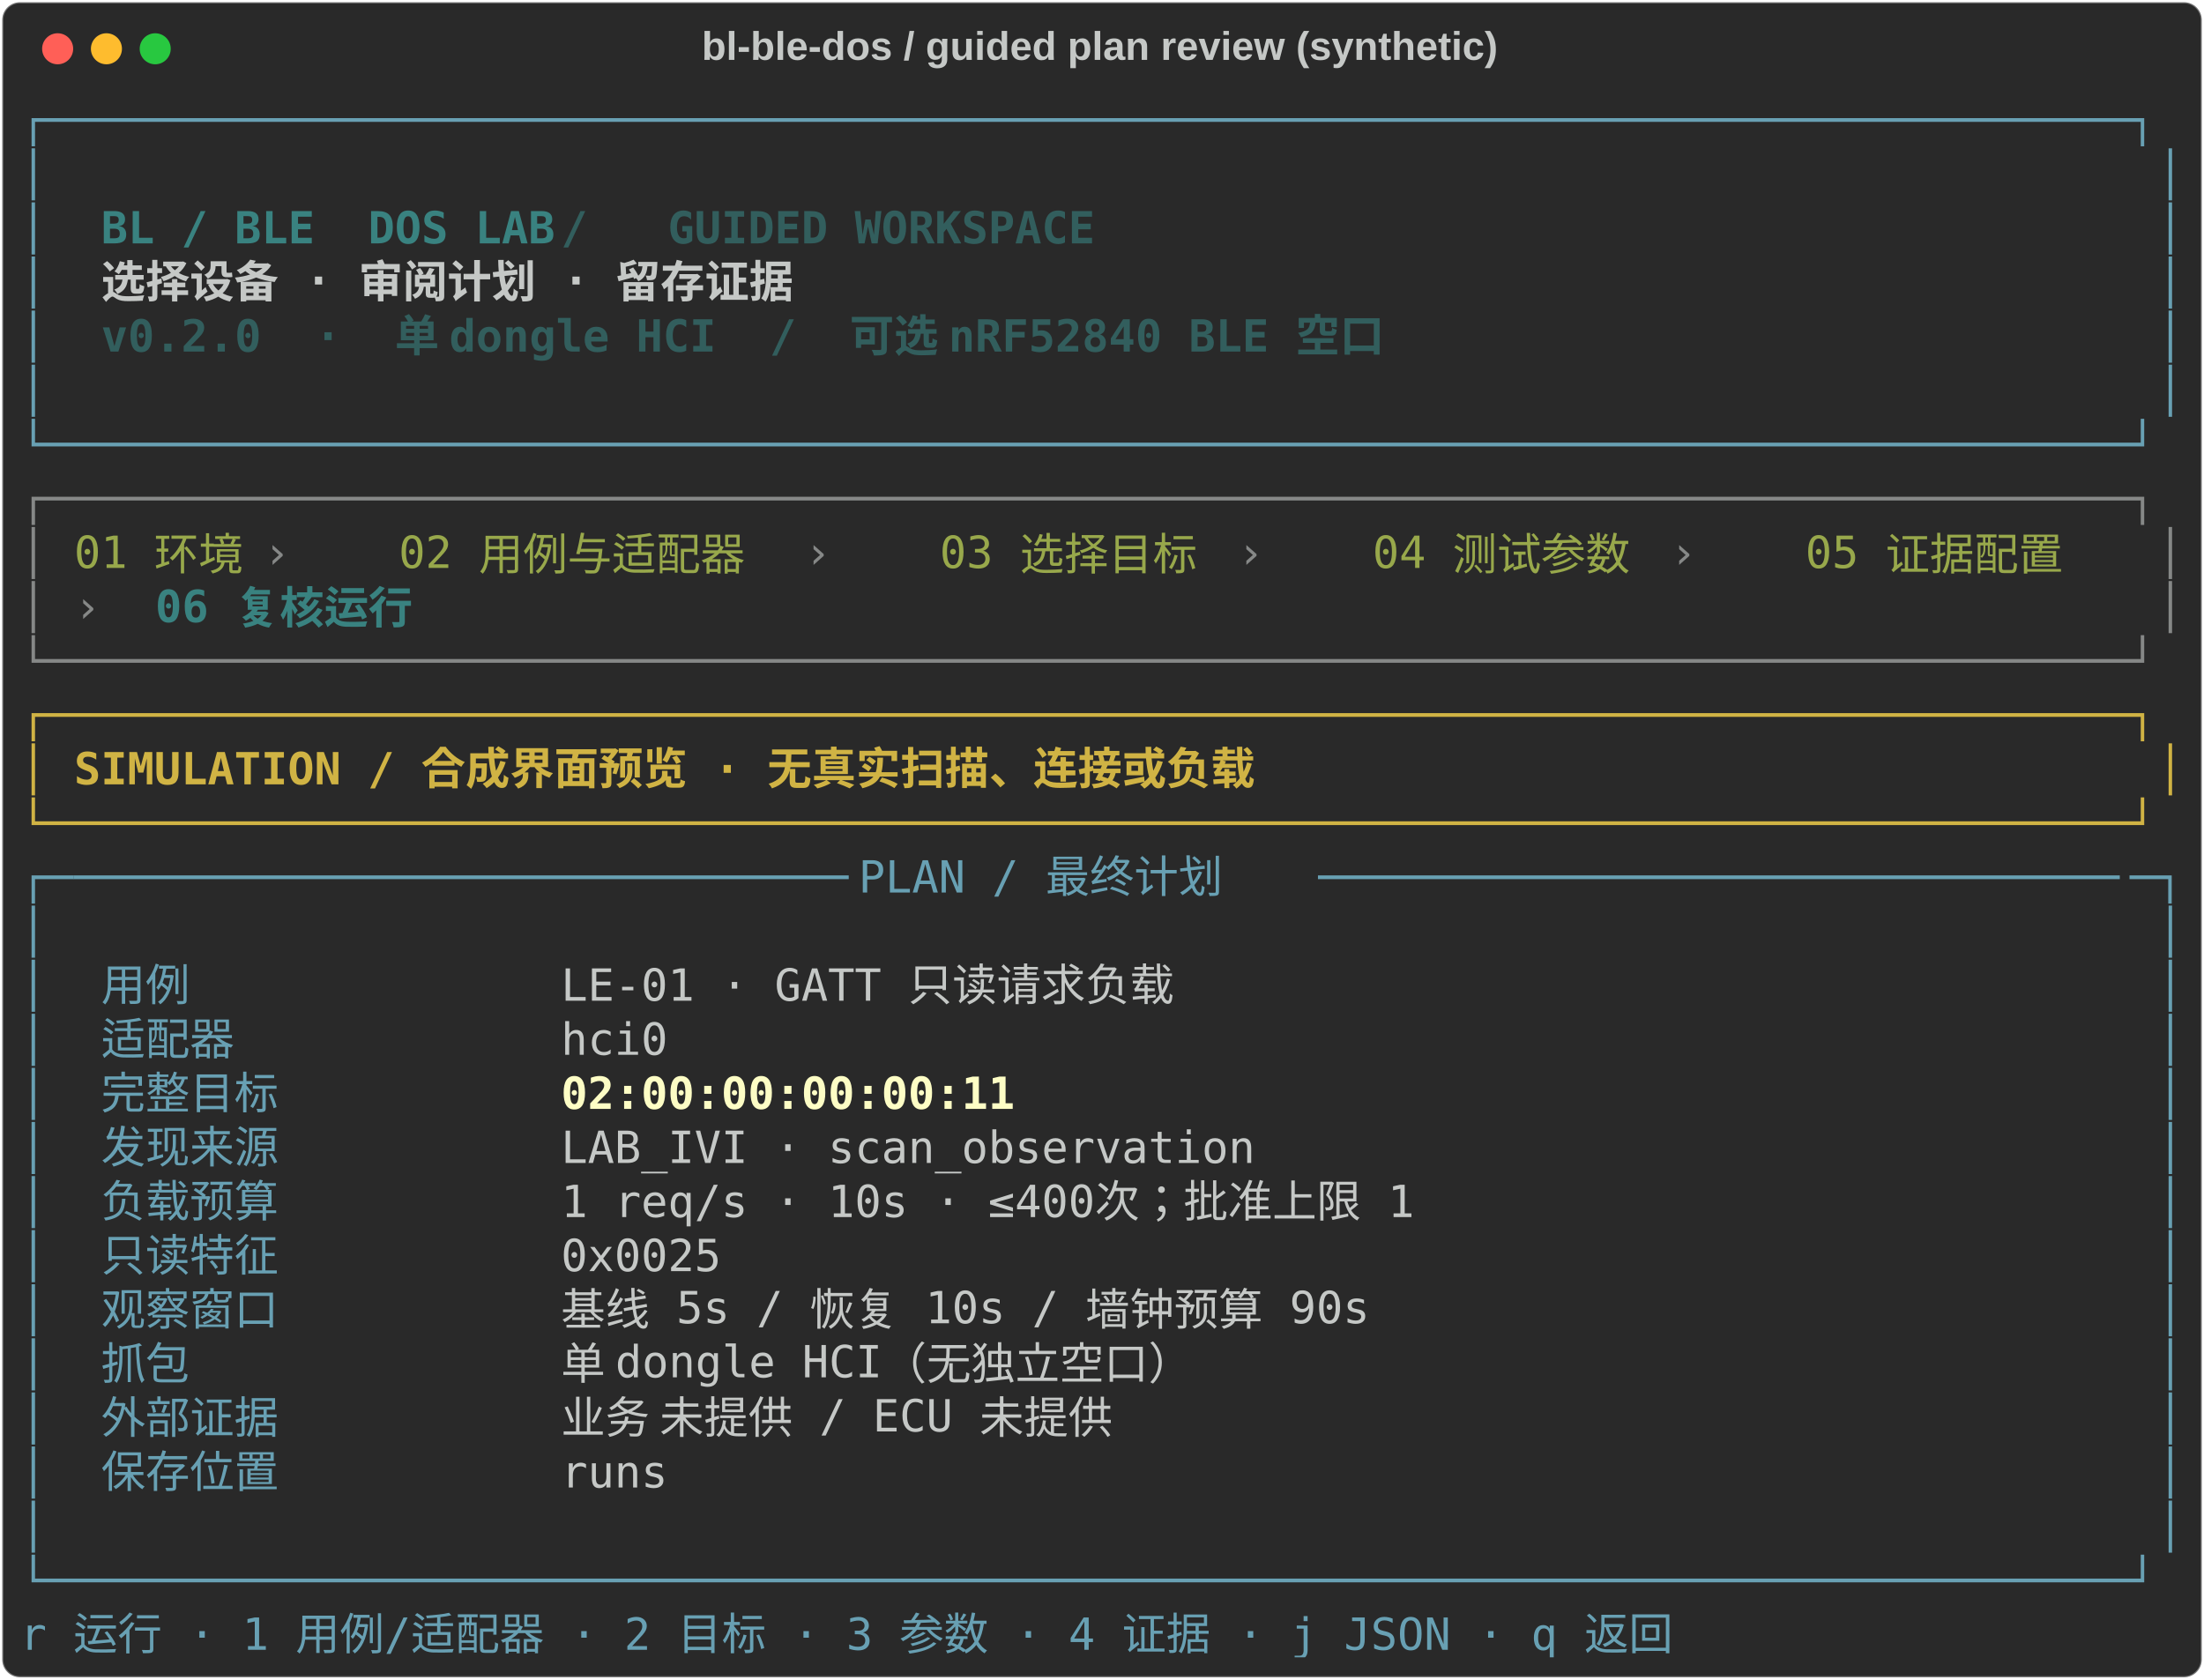
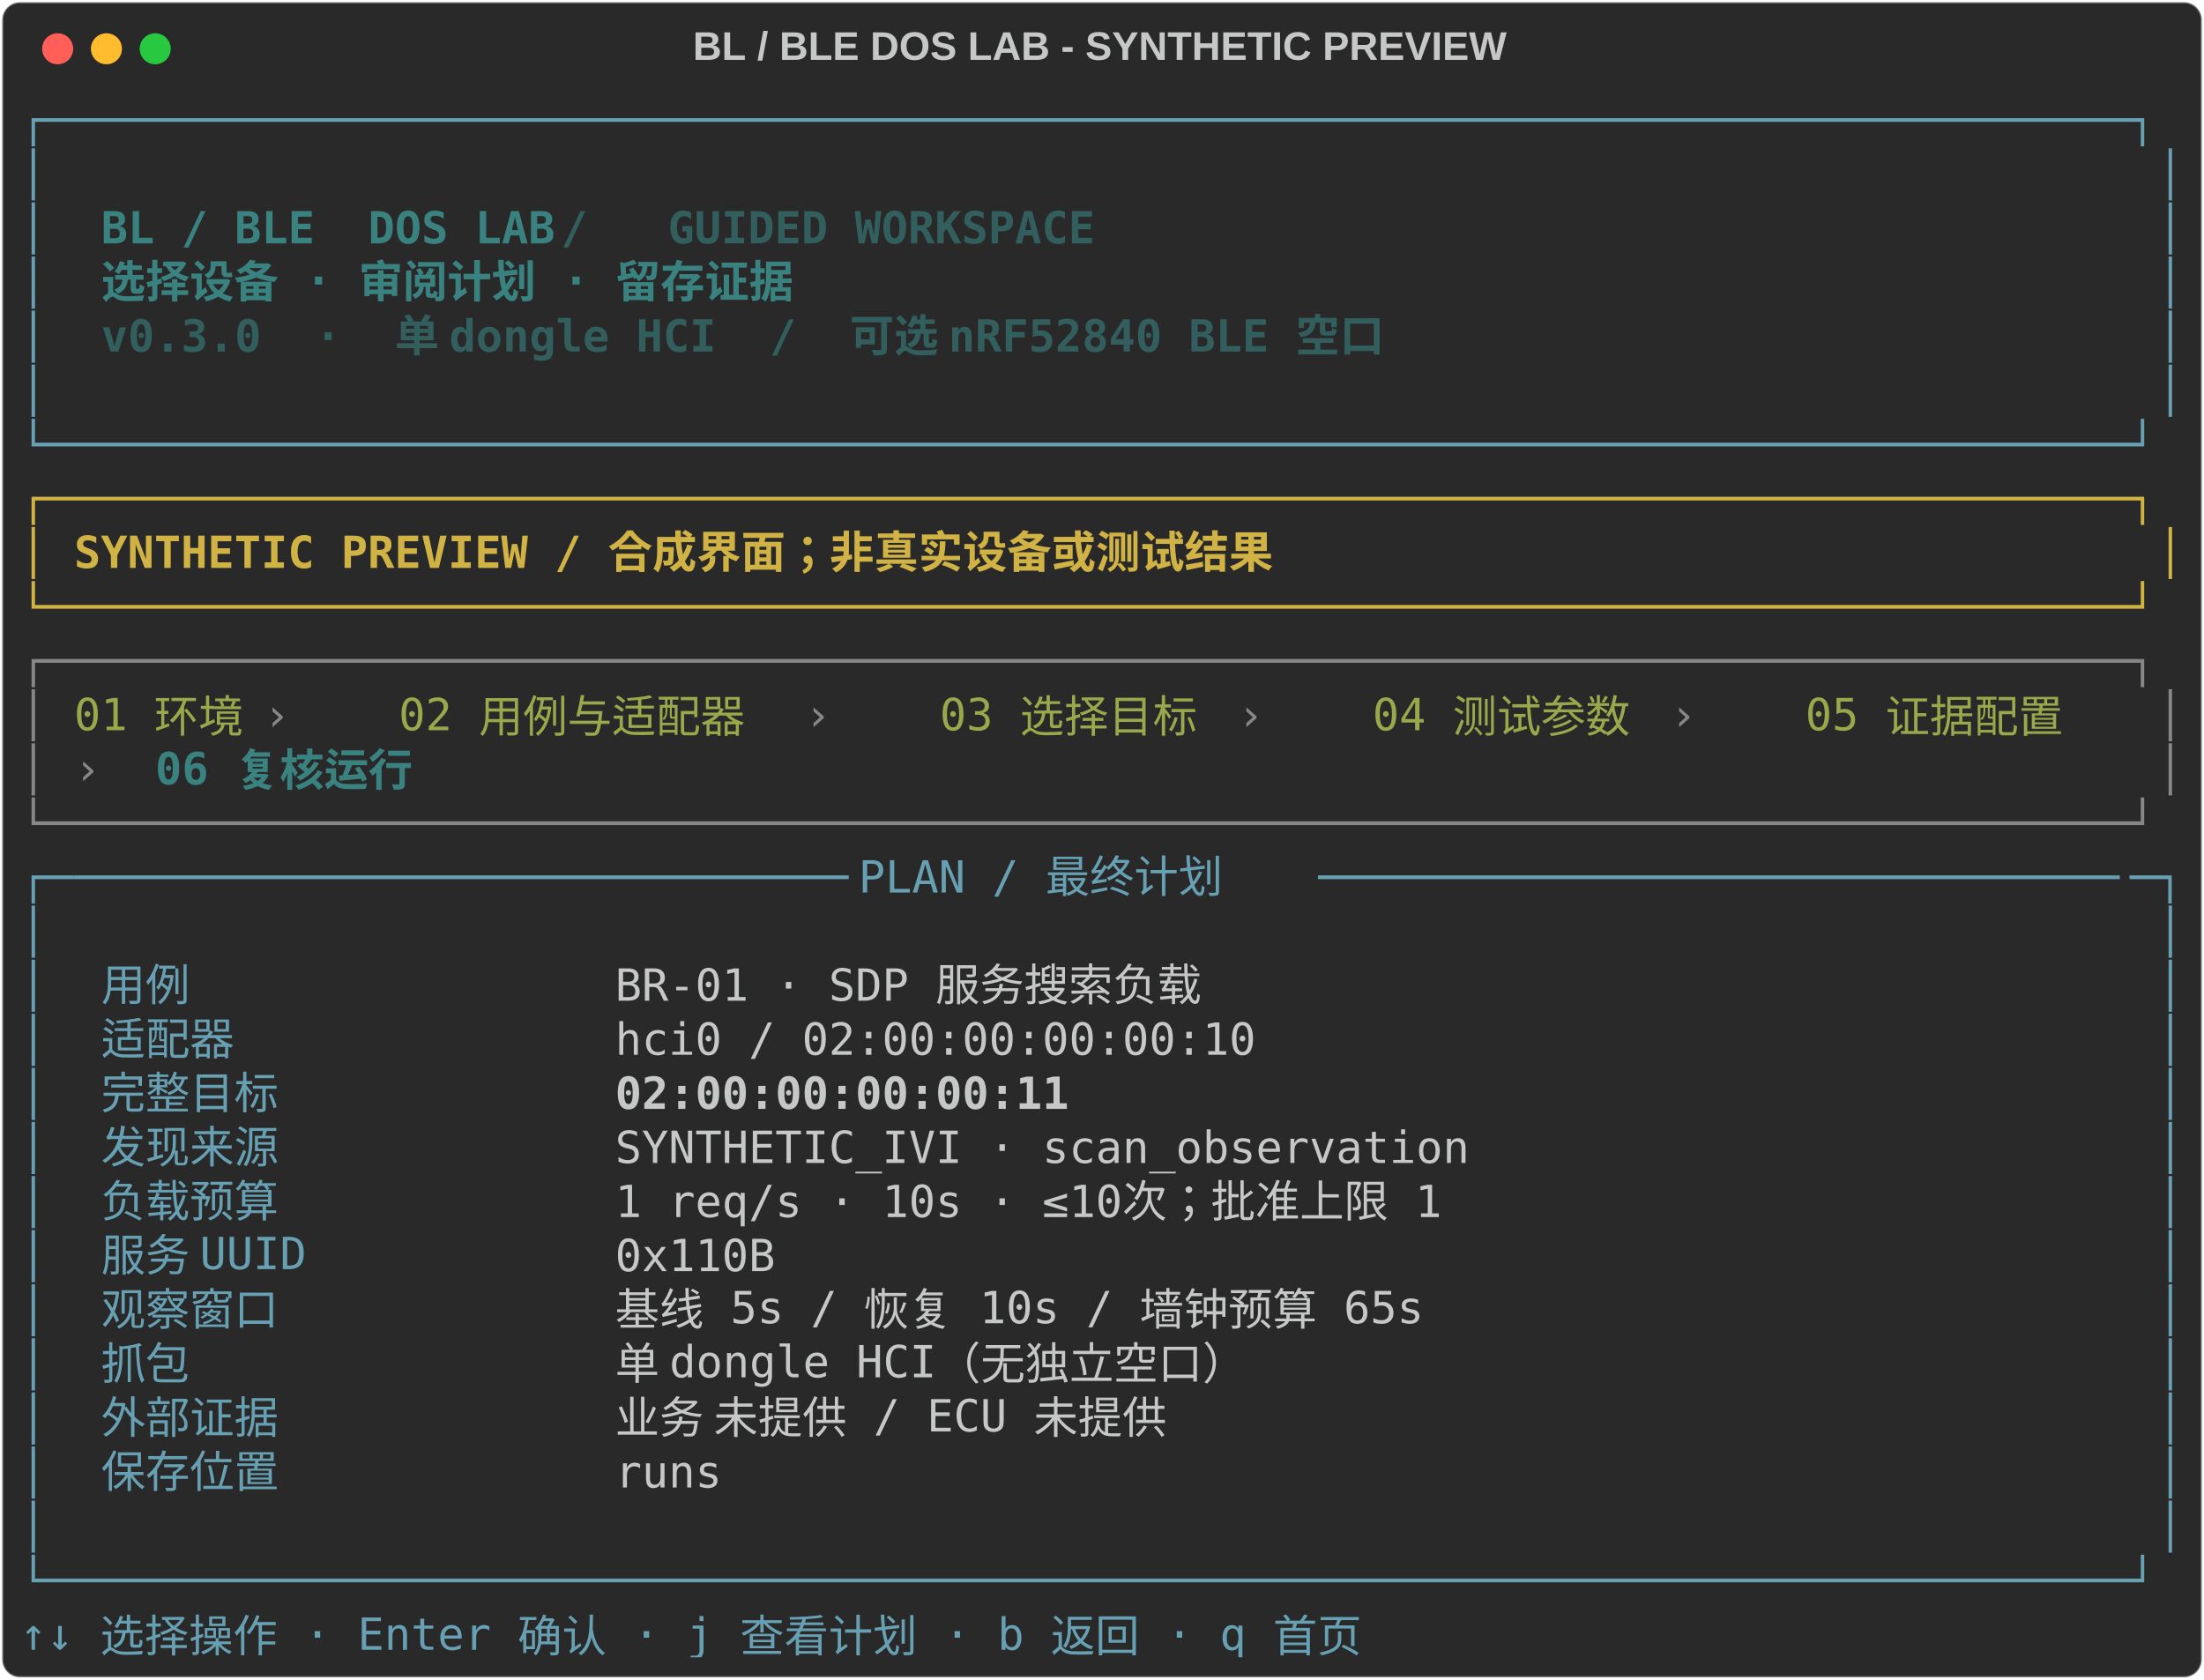
<svg xmlns="http://www.w3.org/2000/svg" class="rich-terminal" viewBox="0 0 994 757.6">
  <style>

    @font-face {
        font-family: "Fira Code";
        src: local("FiraCode-Regular"),
                url("https://cdnjs.cloudflare.com/ajax/libs/firacode/6.2.0/woff2/FiraCode-Regular.woff2") format("woff2"),
                url("https://cdnjs.cloudflare.com/ajax/libs/firacode/6.2.0/woff/FiraCode-Regular.woff") format("woff");
        font-style: normal;
        font-weight: 400;
    }
    @font-face {
        font-family: "Fira Code";
        src: local("FiraCode-Bold"),
                url("https://cdnjs.cloudflare.com/ajax/libs/firacode/6.2.0/woff2/FiraCode-Bold.woff2") format("woff2"),
                url("https://cdnjs.cloudflare.com/ajax/libs/firacode/6.2.0/woff/FiraCode-Bold.woff") format("woff");
        font-style: bold;
        font-weight: 700;
    }

-     .terminal-1715696166-matrix {
+     .terminal-4280898497-matrix {
        font-family: Fira Code, monospace;
        font-size: 20px;
        line-height: 24.4px;
        font-variant-east-asian: full-width;
    }

-     .terminal-1715696166-title {
+     .terminal-4280898497-title {
        font-size: 18px;
        font-weight: bold;
        font-family: arial;
    }

-     .terminal-1715696166-r1 { fill: #68a0b3 }
- .terminal-1715696166-r2 { fill: #c5c8c6 }
- .terminal-1715696166-r3 { fill: #398280;font-weight: bold }
- .terminal-1715696166-r4 { fill: #325e5d;font-weight: bold }
- .terminal-1715696166-r5 { fill: #c5c8c6;font-weight: bold }
- .terminal-1715696166-r6 { fill: #868887 }
- .terminal-1715696166-r7 { fill: #98a84b }
- .terminal-1715696166-r8 { fill: #d0b344 }
- .terminal-1715696166-r9 { fill: #d0b344;font-weight: bold }
- .terminal-1715696166-r10 { fill: #fdfdc5;font-weight: bold }
+     .terminal-4280898497-r1 { fill: #68a0b3 }
+ .terminal-4280898497-r2 { fill: #c5c8c6 }
+ .terminal-4280898497-r3 { fill: #398280;font-weight: bold }
+ .terminal-4280898497-r4 { fill: #325e5d;font-weight: bold }
+ .terminal-4280898497-r5 { fill: #d0b344 }
+ .terminal-4280898497-r6 { fill: #d0b344;font-weight: bold }
+ .terminal-4280898497-r7 { fill: #868887 }
+ .terminal-4280898497-r8 { fill: #98a84b }
+ .terminal-4280898497-r9 { fill: #c5c8c6;font-weight: bold }
    </style>
  <defs>
-     <clipPath id="terminal-1715696166-clip-terminal">
+     <clipPath id="terminal-4280898497-clip-terminal">
      <rect x="0" y="0" width="975.0" height="706.6" />
    </clipPath>
-     <clipPath id="terminal-1715696166-line-0">
+     <clipPath id="terminal-4280898497-line-0">
      <rect x="0" y="1.5" width="976" height="24.65" />
    </clipPath>
-     <clipPath id="terminal-1715696166-line-1">
+     <clipPath id="terminal-4280898497-line-1">
      <rect x="0" y="25.9" width="976" height="24.65" />
    </clipPath>
-     <clipPath id="terminal-1715696166-line-2">
+     <clipPath id="terminal-4280898497-line-2">
      <rect x="0" y="50.3" width="976" height="24.65" />
    </clipPath>
-     <clipPath id="terminal-1715696166-line-3">
+     <clipPath id="terminal-4280898497-line-3">
      <rect x="0" y="74.7" width="976" height="24.65" />
    </clipPath>
-     <clipPath id="terminal-1715696166-line-4">
+     <clipPath id="terminal-4280898497-line-4">
      <rect x="0" y="99.1" width="976" height="24.65" />
    </clipPath>
-     <clipPath id="terminal-1715696166-line-5">
+     <clipPath id="terminal-4280898497-line-5">
      <rect x="0" y="123.5" width="976" height="24.65" />
    </clipPath>
-     <clipPath id="terminal-1715696166-line-6">
+     <clipPath id="terminal-4280898497-line-6">
      <rect x="0" y="147.9" width="976" height="24.65" />
    </clipPath>
-     <clipPath id="terminal-1715696166-line-7">
+     <clipPath id="terminal-4280898497-line-7">
      <rect x="0" y="172.3" width="976" height="24.65" />
    </clipPath>
-     <clipPath id="terminal-1715696166-line-8">
+     <clipPath id="terminal-4280898497-line-8">
      <rect x="0" y="196.7" width="976" height="24.65" />
    </clipPath>
-     <clipPath id="terminal-1715696166-line-9">
+     <clipPath id="terminal-4280898497-line-9">
      <rect x="0" y="221.1" width="976" height="24.65" />
    </clipPath>
-     <clipPath id="terminal-1715696166-line-10">
+     <clipPath id="terminal-4280898497-line-10">
      <rect x="0" y="245.5" width="976" height="24.65" />
    </clipPath>
-     <clipPath id="terminal-1715696166-line-11">
+     <clipPath id="terminal-4280898497-line-11">
      <rect x="0" y="269.9" width="976" height="24.65" />
    </clipPath>
-     <clipPath id="terminal-1715696166-line-12">
+     <clipPath id="terminal-4280898497-line-12">
      <rect x="0" y="294.3" width="976" height="24.65" />
    </clipPath>
-     <clipPath id="terminal-1715696166-line-13">
+     <clipPath id="terminal-4280898497-line-13">
      <rect x="0" y="318.7" width="976" height="24.65" />
    </clipPath>
-     <clipPath id="terminal-1715696166-line-14">
+     <clipPath id="terminal-4280898497-line-14">
      <rect x="0" y="343.1" width="976" height="24.65" />
    </clipPath>
-     <clipPath id="terminal-1715696166-line-15">
+     <clipPath id="terminal-4280898497-line-15">
      <rect x="0" y="367.5" width="976" height="24.65" />
    </clipPath>
-     <clipPath id="terminal-1715696166-line-16">
+     <clipPath id="terminal-4280898497-line-16">
      <rect x="0" y="391.9" width="976" height="24.65" />
    </clipPath>
-     <clipPath id="terminal-1715696166-line-17">
+     <clipPath id="terminal-4280898497-line-17">
      <rect x="0" y="416.3" width="976" height="24.65" />
    </clipPath>
-     <clipPath id="terminal-1715696166-line-18">
+     <clipPath id="terminal-4280898497-line-18">
      <rect x="0" y="440.7" width="976" height="24.65" />
    </clipPath>
-     <clipPath id="terminal-1715696166-line-19">
+     <clipPath id="terminal-4280898497-line-19">
      <rect x="0" y="465.1" width="976" height="24.65" />
    </clipPath>
-     <clipPath id="terminal-1715696166-line-20">
+     <clipPath id="terminal-4280898497-line-20">
      <rect x="0" y="489.5" width="976" height="24.65" />
    </clipPath>
-     <clipPath id="terminal-1715696166-line-21">
+     <clipPath id="terminal-4280898497-line-21">
      <rect x="0" y="513.9" width="976" height="24.65" />
    </clipPath>
-     <clipPath id="terminal-1715696166-line-22">
+     <clipPath id="terminal-4280898497-line-22">
      <rect x="0" y="538.3" width="976" height="24.65" />
    </clipPath>
-     <clipPath id="terminal-1715696166-line-23">
+     <clipPath id="terminal-4280898497-line-23">
      <rect x="0" y="562.7" width="976" height="24.65" />
    </clipPath>
-     <clipPath id="terminal-1715696166-line-24">
+     <clipPath id="terminal-4280898497-line-24">
      <rect x="0" y="587.1" width="976" height="24.65" />
    </clipPath>
-     <clipPath id="terminal-1715696166-line-25">
+     <clipPath id="terminal-4280898497-line-25">
      <rect x="0" y="611.5" width="976" height="24.65" />
    </clipPath>
-     <clipPath id="terminal-1715696166-line-26">
+     <clipPath id="terminal-4280898497-line-26">
      <rect x="0" y="635.9" width="976" height="24.65" />
    </clipPath>
-     <clipPath id="terminal-1715696166-line-27">
+     <clipPath id="terminal-4280898497-line-27">
      <rect x="0" y="660.3" width="976" height="24.65" />
    </clipPath>
  </defs>
  <rect fill="#292929" stroke="rgba(255,255,255,0.35)" stroke-width="1" x="1" y="1" width="992" height="755.6" rx="8" />
-   <text class="terminal-1715696166-title" fill="#c5c8c6" text-anchor="middle" x="496" y="27">bl-ble-dos / guided plan review (synthetic)</text>
+   <text class="terminal-4280898497-title" fill="#c5c8c6" text-anchor="middle" x="496" y="27">BL / BLE DOS LAB - SYNTHETIC PREVIEW</text>
  <g transform="translate(26,22)">
    <circle cx="0" cy="0" r="7" fill="#ff5f57" />
    <circle cx="22" cy="0" r="7" fill="#febc2e" />
    <circle cx="44" cy="0" r="7" fill="#28c840" />
  </g>
-   <g transform="translate(9, 41)" clip-path="url(#terminal-1715696166-clip-terminal)">
-     <g class="terminal-1715696166-matrix">
-       <text class="terminal-1715696166-r1" x="0" y="20" textLength="976" clip-path="url(#terminal-1715696166-line-0)">┌──────────────────────────────────────────────────────────────────────────────┐</text>
-       <text class="terminal-1715696166-r2" x="976" y="20" textLength="12.2" clip-path="url(#terminal-1715696166-line-0)">
- </text>
-       <text class="terminal-1715696166-r1" x="0" y="44.4" textLength="12.2" clip-path="url(#terminal-1715696166-line-1)">│</text>
-       <text class="terminal-1715696166-r1" x="963.8" y="44.4" textLength="12.2" clip-path="url(#terminal-1715696166-line-1)">│</text>
-       <text class="terminal-1715696166-r2" x="976" y="44.4" textLength="12.2" clip-path="url(#terminal-1715696166-line-1)">
- </text>
-       <text class="terminal-1715696166-r1" x="0" y="68.8" textLength="12.2" clip-path="url(#terminal-1715696166-line-2)">│</text>
-       <text class="terminal-1715696166-r3" x="36.6" y="68.8" textLength="207.4" clip-path="url(#terminal-1715696166-line-2)">BL / BLE  DOS LAB</text>
-       <text class="terminal-1715696166-r4" x="244" y="68.8" textLength="280.6" clip-path="url(#terminal-1715696166-line-2)">   /   GUIDED WORKSPACE</text>
-       <text class="terminal-1715696166-r1" x="963.8" y="68.8" textLength="12.2" clip-path="url(#terminal-1715696166-line-2)">│</text>
-       <text class="terminal-1715696166-r2" x="976" y="68.8" textLength="12.2" clip-path="url(#terminal-1715696166-line-2)">
- </text>
-       <text class="terminal-1715696166-r1" x="0" y="93.2" textLength="12.2" clip-path="url(#terminal-1715696166-line-3)">│</text>
-       <text class="terminal-1715696166-r5" x="36.6" y="93.2" textLength="219.6" clip-path="url(#terminal-1715696166-line-3)">选择设备 · 审阅计划 · 留存证据</text>
-       <text class="terminal-1715696166-r1" x="963.8" y="93.2" textLength="12.2" clip-path="url(#terminal-1715696166-line-3)">│</text>
-       <text class="terminal-1715696166-r2" x="976" y="93.2" textLength="12.2" clip-path="url(#terminal-1715696166-line-3)">
- </text>
-       <text class="terminal-1715696166-r1" x="0" y="117.6" textLength="12.2" clip-path="url(#terminal-1715696166-line-4)">│</text>
-       <text class="terminal-1715696166-r4" x="36.6" y="117.6" textLength="561.2" clip-path="url(#terminal-1715696166-line-4)">v0.2.0  ·  单 dongle HCI  /  可选 nRF52840 BLE 空口</text>
-       <text class="terminal-1715696166-r1" x="963.8" y="117.6" textLength="12.2" clip-path="url(#terminal-1715696166-line-4)">│</text>
-       <text class="terminal-1715696166-r2" x="976" y="117.6" textLength="12.2" clip-path="url(#terminal-1715696166-line-4)">
- </text>
-       <text class="terminal-1715696166-r1" x="0" y="142" textLength="12.2" clip-path="url(#terminal-1715696166-line-5)">│</text>
-       <text class="terminal-1715696166-r1" x="963.8" y="142" textLength="12.2" clip-path="url(#terminal-1715696166-line-5)">│</text>
-       <text class="terminal-1715696166-r2" x="976" y="142" textLength="12.2" clip-path="url(#terminal-1715696166-line-5)">
- </text>
-       <text class="terminal-1715696166-r1" x="0" y="166.4" textLength="976" clip-path="url(#terminal-1715696166-line-6)">└──────────────────────────────────────────────────────────────────────────────┘</text>
-       <text class="terminal-1715696166-r2" x="976" y="166.4" textLength="12.2" clip-path="url(#terminal-1715696166-line-6)">
- </text>
-       <text class="terminal-1715696166-r6" x="0" y="190.8" textLength="976" clip-path="url(#terminal-1715696166-line-7)">┌──────────────────────────────────────────────────────────────────────────────┐</text>
-       <text class="terminal-1715696166-r2" x="976" y="190.8" textLength="12.2" clip-path="url(#terminal-1715696166-line-7)">
- </text>
-       <text class="terminal-1715696166-r6" x="0" y="215.2" textLength="12.2" clip-path="url(#terminal-1715696166-line-8)">│</text>
-       <text class="terminal-1715696166-r7" x="24.4" y="215.2" textLength="61" clip-path="url(#terminal-1715696166-line-8)">01 环境</text>
-       <text class="terminal-1715696166-r6" x="109.8" y="215.2" textLength="61" clip-path="url(#terminal-1715696166-line-8)">  ›  </text>
-       <text class="terminal-1715696166-r7" x="170.8" y="215.2" textLength="109.8" clip-path="url(#terminal-1715696166-line-8)">02 用例与适配器</text>
-       <text class="terminal-1715696166-r6" x="353.8" y="215.2" textLength="61" clip-path="url(#terminal-1715696166-line-8)">  ›  </text>
-       <text class="terminal-1715696166-r7" x="414.8" y="215.2" textLength="85.4" clip-path="url(#terminal-1715696166-line-8)">03 选择目标</text>
-       <text class="terminal-1715696166-r6" x="549" y="215.2" textLength="61" clip-path="url(#terminal-1715696166-line-8)">  ›  </text>
-       <text class="terminal-1715696166-r7" x="610" y="215.2" textLength="85.4" clip-path="url(#terminal-1715696166-line-8)">04 测试参数</text>
-       <text class="terminal-1715696166-r6" x="744.2" y="215.2" textLength="61" clip-path="url(#terminal-1715696166-line-8)">  ›  </text>
-       <text class="terminal-1715696166-r7" x="805.2" y="215.2" textLength="85.4" clip-path="url(#terminal-1715696166-line-8)">05 证据配置</text>
-       <text class="terminal-1715696166-r6" x="963.8" y="215.2" textLength="12.2" clip-path="url(#terminal-1715696166-line-8)">│</text>
-       <text class="terminal-1715696166-r2" x="976" y="215.2" textLength="12.2" clip-path="url(#terminal-1715696166-line-8)">
- </text>
-       <text class="terminal-1715696166-r6" x="0" y="239.6" textLength="12.2" clip-path="url(#terminal-1715696166-line-9)">│</text>
-       <text class="terminal-1715696166-r6" x="24.4" y="239.6" textLength="36.6" clip-path="url(#terminal-1715696166-line-9)">›  </text>
-       <text class="terminal-1715696166-r3" x="61" y="239.6" textLength="85.4" clip-path="url(#terminal-1715696166-line-9)">06 复核运行</text>
-       <text class="terminal-1715696166-r6" x="963.8" y="239.6" textLength="12.2" clip-path="url(#terminal-1715696166-line-9)">│</text>
-       <text class="terminal-1715696166-r2" x="976" y="239.6" textLength="12.2" clip-path="url(#terminal-1715696166-line-9)">
- </text>
-       <text class="terminal-1715696166-r6" x="0" y="264" textLength="976" clip-path="url(#terminal-1715696166-line-10)">└──────────────────────────────────────────────────────────────────────────────┘</text>
-       <text class="terminal-1715696166-r2" x="976" y="264" textLength="12.2" clip-path="url(#terminal-1715696166-line-10)">
- </text>
-       <text class="terminal-1715696166-r8" x="0" y="288.4" textLength="976" clip-path="url(#terminal-1715696166-line-11)">┌──────────────────────────────────────────────────────────────────────────────┐</text>
-       <text class="terminal-1715696166-r2" x="976" y="288.4" textLength="12.2" clip-path="url(#terminal-1715696166-line-11)">
- </text>
-       <text class="terminal-1715696166-r8" x="0" y="312.8" textLength="12.2" clip-path="url(#terminal-1715696166-line-12)">│</text>
-       <text class="terminal-1715696166-r9" x="24.4" y="312.8" textLength="402.6" clip-path="url(#terminal-1715696166-line-12)">SIMULATION / 合成界面预览 · 无真实扫描、连接或负载</text>
-       <text class="terminal-1715696166-r8" x="963.8" y="312.8" textLength="12.2" clip-path="url(#terminal-1715696166-line-12)">│</text>
-       <text class="terminal-1715696166-r2" x="976" y="312.8" textLength="12.2" clip-path="url(#terminal-1715696166-line-12)">
- </text>
-       <text class="terminal-1715696166-r8" x="0" y="337.2" textLength="976" clip-path="url(#terminal-1715696166-line-13)">└──────────────────────────────────────────────────────────────────────────────┘</text>
-       <text class="terminal-1715696166-r2" x="976" y="337.2" textLength="12.2" clip-path="url(#terminal-1715696166-line-13)">
- </text>
-       <text class="terminal-1715696166-r1" x="0" y="361.6" textLength="24.4" clip-path="url(#terminal-1715696166-line-14)">┌─</text>
-       <text class="terminal-1715696166-r1" x="24.4" y="361.6" textLength="353.8" clip-path="url(#terminal-1715696166-line-14)">─────────────────────────────</text>
-       <text class="terminal-1715696166-r1" x="378.2" y="361.6" textLength="158.6" clip-path="url(#terminal-1715696166-line-14)"> PLAN / 最终计划 </text>
-       <text class="terminal-1715696166-r1" x="585.6" y="361.6" textLength="366" clip-path="url(#terminal-1715696166-line-14)">──────────────────────────────</text>
-       <text class="terminal-1715696166-r1" x="951.6" y="361.6" textLength="24.4" clip-path="url(#terminal-1715696166-line-14)">─┐</text>
-       <text class="terminal-1715696166-r2" x="976" y="361.6" textLength="12.2" clip-path="url(#terminal-1715696166-line-14)">
- </text>
-       <text class="terminal-1715696166-r1" x="0" y="386" textLength="12.2" clip-path="url(#terminal-1715696166-line-15)">│</text>
-       <text class="terminal-1715696166-r1" x="963.8" y="386" textLength="12.2" clip-path="url(#terminal-1715696166-line-15)">│</text>
-       <text class="terminal-1715696166-r2" x="976" y="386" textLength="12.2" clip-path="url(#terminal-1715696166-line-15)">
- </text>
-       <text class="terminal-1715696166-r1" x="0" y="410.4" textLength="12.2" clip-path="url(#terminal-1715696166-line-16)">│</text>
-       <text class="terminal-1715696166-r1" x="36.6" y="410.4" textLength="158.6" clip-path="url(#terminal-1715696166-line-16)">用例           </text>
-       <text class="terminal-1715696166-r2" x="244" y="410.4" textLength="622.2" clip-path="url(#terminal-1715696166-line-16)">LE-01 · GATT 只读请求负载                                </text>
-       <text class="terminal-1715696166-r1" x="963.8" y="410.4" textLength="12.2" clip-path="url(#terminal-1715696166-line-16)">│</text>
-       <text class="terminal-1715696166-r2" x="976" y="410.4" textLength="12.2" clip-path="url(#terminal-1715696166-line-16)">
- </text>
-       <text class="terminal-1715696166-r1" x="0" y="434.8" textLength="12.2" clip-path="url(#terminal-1715696166-line-17)">│</text>
-       <text class="terminal-1715696166-r1" x="36.6" y="434.8" textLength="146.4" clip-path="url(#terminal-1715696166-line-17)">适配器         </text>
-       <text class="terminal-1715696166-r2" x="244" y="434.8" textLength="695.4" clip-path="url(#terminal-1715696166-line-17)">hci0                                                     </text>
-       <text class="terminal-1715696166-r1" x="963.8" y="434.8" textLength="12.2" clip-path="url(#terminal-1715696166-line-17)">│</text>
-       <text class="terminal-1715696166-r2" x="976" y="434.8" textLength="12.2" clip-path="url(#terminal-1715696166-line-17)">
- </text>
-       <text class="terminal-1715696166-r1" x="0" y="459.2" textLength="12.2" clip-path="url(#terminal-1715696166-line-18)">│</text>
-       <text class="terminal-1715696166-r1" x="36.6" y="459.2" textLength="134.2" clip-path="url(#terminal-1715696166-line-18)">完整目标       </text>
-       <text class="terminal-1715696166-r10" x="244" y="459.2" textLength="695.4" clip-path="url(#terminal-1715696166-line-18)">02:00:00:00:00:11                                        </text>
-       <text class="terminal-1715696166-r1" x="963.8" y="459.2" textLength="12.2" clip-path="url(#terminal-1715696166-line-18)">│</text>
-       <text class="terminal-1715696166-r2" x="976" y="459.2" textLength="12.2" clip-path="url(#terminal-1715696166-line-18)">
- </text>
-       <text class="terminal-1715696166-r1" x="0" y="483.6" textLength="12.2" clip-path="url(#terminal-1715696166-line-19)">│</text>
-       <text class="terminal-1715696166-r1" x="36.6" y="483.6" textLength="134.2" clip-path="url(#terminal-1715696166-line-19)">发现来源       </text>
-       <text class="terminal-1715696166-r2" x="244" y="483.6" textLength="695.4" clip-path="url(#terminal-1715696166-line-19)">LAB_IVI · scan_observation                               </text>
-       <text class="terminal-1715696166-r1" x="963.8" y="483.6" textLength="12.2" clip-path="url(#terminal-1715696166-line-19)">│</text>
-       <text class="terminal-1715696166-r2" x="976" y="483.6" textLength="12.2" clip-path="url(#terminal-1715696166-line-19)">
- </text>
-       <text class="terminal-1715696166-r1" x="0" y="508" textLength="12.2" clip-path="url(#terminal-1715696166-line-20)">│</text>
-       <text class="terminal-1715696166-r1" x="36.6" y="508" textLength="134.2" clip-path="url(#terminal-1715696166-line-20)">负载预算       </text>
-       <text class="terminal-1715696166-r2" x="244" y="508" textLength="622.2" clip-path="url(#terminal-1715696166-line-20)">1 req/s · 10s · ≤400次；批准上限 1                       </text>
-       <text class="terminal-1715696166-r1" x="963.8" y="508" textLength="12.2" clip-path="url(#terminal-1715696166-line-20)">│</text>
-       <text class="terminal-1715696166-r2" x="976" y="508" textLength="12.2" clip-path="url(#terminal-1715696166-line-20)">
- </text>
-       <text class="terminal-1715696166-r1" x="0" y="532.4" textLength="12.2" clip-path="url(#terminal-1715696166-line-21)">│</text>
-       <text class="terminal-1715696166-r1" x="36.6" y="532.4" textLength="134.2" clip-path="url(#terminal-1715696166-line-21)">只读特征       </text>
-       <text class="terminal-1715696166-r2" x="244" y="532.4" textLength="695.4" clip-path="url(#terminal-1715696166-line-21)">0x0025                                                   </text>
-       <text class="terminal-1715696166-r1" x="963.8" y="532.4" textLength="12.2" clip-path="url(#terminal-1715696166-line-21)">│</text>
-       <text class="terminal-1715696166-r2" x="976" y="532.4" textLength="12.2" clip-path="url(#terminal-1715696166-line-21)">
- </text>
-       <text class="terminal-1715696166-r1" x="0" y="556.8" textLength="12.2" clip-path="url(#terminal-1715696166-line-22)">│</text>
-       <text class="terminal-1715696166-r1" x="36.6" y="556.8" textLength="134.2" clip-path="url(#terminal-1715696166-line-22)">观察窗口       </text>
-       <text class="terminal-1715696166-r2" x="244" y="556.8" textLength="597.8" clip-path="url(#terminal-1715696166-line-22)">基线 5s / 恢复 10s / 墙钟预算 90s                        </text>
-       <text class="terminal-1715696166-r1" x="963.8" y="556.8" textLength="12.2" clip-path="url(#terminal-1715696166-line-22)">│</text>
-       <text class="terminal-1715696166-r2" x="976" y="556.8" textLength="12.2" clip-path="url(#terminal-1715696166-line-22)">
- </text>
-       <text class="terminal-1715696166-r1" x="0" y="581.2" textLength="12.2" clip-path="url(#terminal-1715696166-line-23)">│</text>
-       <text class="terminal-1715696166-r1" x="36.6" y="581.2" textLength="158.6" clip-path="url(#terminal-1715696166-line-23)">抓包           </text>
-       <text class="terminal-1715696166-r2" x="244" y="581.2" textLength="597.8" clip-path="url(#terminal-1715696166-line-23)">单 dongle HCI（无独立空口）                              </text>
-       <text class="terminal-1715696166-r1" x="963.8" y="581.2" textLength="12.2" clip-path="url(#terminal-1715696166-line-23)">│</text>
-       <text class="terminal-1715696166-r2" x="976" y="581.2" textLength="12.2" clip-path="url(#terminal-1715696166-line-23)">
- </text>
-       <text class="terminal-1715696166-r1" x="0" y="605.6" textLength="12.2" clip-path="url(#terminal-1715696166-line-24)">│</text>
-       <text class="terminal-1715696166-r1" x="36.6" y="605.6" textLength="134.2" clip-path="url(#terminal-1715696166-line-24)">外部证据       </text>
-       <text class="terminal-1715696166-r2" x="244" y="605.6" textLength="597.8" clip-path="url(#terminal-1715696166-line-24)">业务 未提供 / ECU 未提供                                 </text>
-       <text class="terminal-1715696166-r1" x="963.8" y="605.6" textLength="12.2" clip-path="url(#terminal-1715696166-line-24)">│</text>
-       <text class="terminal-1715696166-r2" x="976" y="605.6" textLength="12.2" clip-path="url(#terminal-1715696166-line-24)">
- </text>
-       <text class="terminal-1715696166-r1" x="0" y="630" textLength="12.2" clip-path="url(#terminal-1715696166-line-25)">│</text>
-       <text class="terminal-1715696166-r1" x="36.6" y="630" textLength="134.2" clip-path="url(#terminal-1715696166-line-25)">保存位置       </text>
-       <text class="terminal-1715696166-r2" x="244" y="630" textLength="695.4" clip-path="url(#terminal-1715696166-line-25)">runs                                                     </text>
-       <text class="terminal-1715696166-r1" x="963.8" y="630" textLength="12.2" clip-path="url(#terminal-1715696166-line-25)">│</text>
-       <text class="terminal-1715696166-r2" x="976" y="630" textLength="12.2" clip-path="url(#terminal-1715696166-line-25)">
- </text>
-       <text class="terminal-1715696166-r1" x="0" y="654.4" textLength="12.2" clip-path="url(#terminal-1715696166-line-26)">│</text>
-       <text class="terminal-1715696166-r1" x="963.8" y="654.4" textLength="12.2" clip-path="url(#terminal-1715696166-line-26)">│</text>
-       <text class="terminal-1715696166-r2" x="976" y="654.4" textLength="12.2" clip-path="url(#terminal-1715696166-line-26)">
- </text>
-       <text class="terminal-1715696166-r1" x="0" y="678.8" textLength="976" clip-path="url(#terminal-1715696166-line-27)">└──────────────────────────────────────────────────────────────────────────────┘</text>
-       <text class="terminal-1715696166-r2" x="976" y="678.8" textLength="12.2" clip-path="url(#terminal-1715696166-line-27)">
- </text>
-       <text class="terminal-1715696166-r1" x="0" y="703.2" textLength="634.4" clip-path="url(#terminal-1715696166-line-28)">r 运行 · 1 用例/适配器 · 2 目标 · 3 参数 · 4 证据 · j JSON · q 返回</text>
-       <text class="terminal-1715696166-r2" x="976" y="703.2" textLength="12.2" clip-path="url(#terminal-1715696166-line-28)">
+   <g transform="translate(9, 41)" clip-path="url(#terminal-4280898497-clip-terminal)">
+     <g class="terminal-4280898497-matrix">
+       <text class="terminal-4280898497-r1" x="0" y="20" textLength="976" clip-path="url(#terminal-4280898497-line-0)">┌──────────────────────────────────────────────────────────────────────────────┐</text>
+       <text class="terminal-4280898497-r2" x="976" y="20" textLength="12.2" clip-path="url(#terminal-4280898497-line-0)">
+ </text>
+       <text class="terminal-4280898497-r1" x="0" y="44.4" textLength="12.2" clip-path="url(#terminal-4280898497-line-1)">│</text>
+       <text class="terminal-4280898497-r1" x="963.8" y="44.4" textLength="12.2" clip-path="url(#terminal-4280898497-line-1)">│</text>
+       <text class="terminal-4280898497-r2" x="976" y="44.4" textLength="12.2" clip-path="url(#terminal-4280898497-line-1)">
+ </text>
+       <text class="terminal-4280898497-r1" x="0" y="68.8" textLength="12.2" clip-path="url(#terminal-4280898497-line-2)">│</text>
+       <text class="terminal-4280898497-r3" x="36.6" y="68.8" textLength="207.4" clip-path="url(#terminal-4280898497-line-2)">BL / BLE  DOS LAB</text>
+       <text class="terminal-4280898497-r4" x="244" y="68.8" textLength="280.6" clip-path="url(#terminal-4280898497-line-2)">   /   GUIDED WORKSPACE</text>
+       <text class="terminal-4280898497-r1" x="963.8" y="68.8" textLength="12.2" clip-path="url(#terminal-4280898497-line-2)">│</text>
+       <text class="terminal-4280898497-r2" x="976" y="68.8" textLength="12.2" clip-path="url(#terminal-4280898497-line-2)">
+ </text>
+       <text class="terminal-4280898497-r1" x="0" y="93.2" textLength="12.2" clip-path="url(#terminal-4280898497-line-3)">│</text>
+       <text class="terminal-4280898497-r3" x="36.6" y="93.2" textLength="219.6" clip-path="url(#terminal-4280898497-line-3)">选择设备 · 审阅计划 · 留存证据</text>
+       <text class="terminal-4280898497-r1" x="963.8" y="93.2" textLength="12.2" clip-path="url(#terminal-4280898497-line-3)">│</text>
+       <text class="terminal-4280898497-r2" x="976" y="93.2" textLength="12.2" clip-path="url(#terminal-4280898497-line-3)">
+ </text>
+       <text class="terminal-4280898497-r1" x="0" y="117.6" textLength="12.2" clip-path="url(#terminal-4280898497-line-4)">│</text>
+       <text class="terminal-4280898497-r4" x="36.6" y="117.6" textLength="561.2" clip-path="url(#terminal-4280898497-line-4)">v0.3.0  ·  单 dongle HCI  /  可选 nRF52840 BLE 空口</text>
+       <text class="terminal-4280898497-r1" x="963.8" y="117.6" textLength="12.2" clip-path="url(#terminal-4280898497-line-4)">│</text>
+       <text class="terminal-4280898497-r2" x="976" y="117.6" textLength="12.2" clip-path="url(#terminal-4280898497-line-4)">
+ </text>
+       <text class="terminal-4280898497-r1" x="0" y="142" textLength="12.2" clip-path="url(#terminal-4280898497-line-5)">│</text>
+       <text class="terminal-4280898497-r1" x="963.8" y="142" textLength="12.2" clip-path="url(#terminal-4280898497-line-5)">│</text>
+       <text class="terminal-4280898497-r2" x="976" y="142" textLength="12.2" clip-path="url(#terminal-4280898497-line-5)">
+ </text>
+       <text class="terminal-4280898497-r1" x="0" y="166.4" textLength="976" clip-path="url(#terminal-4280898497-line-6)">└──────────────────────────────────────────────────────────────────────────────┘</text>
+       <text class="terminal-4280898497-r2" x="976" y="166.4" textLength="12.2" clip-path="url(#terminal-4280898497-line-6)">
+ </text>
+       <text class="terminal-4280898497-r5" x="0" y="190.8" textLength="976" clip-path="url(#terminal-4280898497-line-7)">┌──────────────────────────────────────────────────────────────────────────────┐</text>
+       <text class="terminal-4280898497-r2" x="976" y="190.8" textLength="12.2" clip-path="url(#terminal-4280898497-line-7)">
+ </text>
+       <text class="terminal-4280898497-r5" x="0" y="215.2" textLength="12.2" clip-path="url(#terminal-4280898497-line-8)">│</text>
+       <text class="terminal-4280898497-r6" x="24.4" y="215.2" textLength="427" clip-path="url(#terminal-4280898497-line-8)">SYNTHETIC PREVIEW / 合成界面；非真实设备或测试结果</text>
+       <text class="terminal-4280898497-r5" x="963.8" y="215.2" textLength="12.2" clip-path="url(#terminal-4280898497-line-8)">│</text>
+       <text class="terminal-4280898497-r2" x="976" y="215.2" textLength="12.2" clip-path="url(#terminal-4280898497-line-8)">
+ </text>
+       <text class="terminal-4280898497-r5" x="0" y="239.6" textLength="976" clip-path="url(#terminal-4280898497-line-9)">└──────────────────────────────────────────────────────────────────────────────┘</text>
+       <text class="terminal-4280898497-r2" x="976" y="239.6" textLength="12.2" clip-path="url(#terminal-4280898497-line-9)">
+ </text>
+       <text class="terminal-4280898497-r7" x="0" y="264" textLength="976" clip-path="url(#terminal-4280898497-line-10)">┌──────────────────────────────────────────────────────────────────────────────┐</text>
+       <text class="terminal-4280898497-r2" x="976" y="264" textLength="12.2" clip-path="url(#terminal-4280898497-line-10)">
+ </text>
+       <text class="terminal-4280898497-r7" x="0" y="288.4" textLength="12.2" clip-path="url(#terminal-4280898497-line-11)">│</text>
+       <text class="terminal-4280898497-r8" x="24.4" y="288.4" textLength="61" clip-path="url(#terminal-4280898497-line-11)">01 环境</text>
+       <text class="terminal-4280898497-r7" x="109.8" y="288.4" textLength="61" clip-path="url(#terminal-4280898497-line-11)">  ›  </text>
+       <text class="terminal-4280898497-r8" x="170.8" y="288.4" textLength="109.8" clip-path="url(#terminal-4280898497-line-11)">02 用例与适配器</text>
+       <text class="terminal-4280898497-r7" x="353.8" y="288.4" textLength="61" clip-path="url(#terminal-4280898497-line-11)">  ›  </text>
+       <text class="terminal-4280898497-r8" x="414.8" y="288.4" textLength="85.4" clip-path="url(#terminal-4280898497-line-11)">03 选择目标</text>
+       <text class="terminal-4280898497-r7" x="549" y="288.4" textLength="61" clip-path="url(#terminal-4280898497-line-11)">  ›  </text>
+       <text class="terminal-4280898497-r8" x="610" y="288.4" textLength="85.4" clip-path="url(#terminal-4280898497-line-11)">04 测试参数</text>
+       <text class="terminal-4280898497-r7" x="744.2" y="288.4" textLength="61" clip-path="url(#terminal-4280898497-line-11)">  ›  </text>
+       <text class="terminal-4280898497-r8" x="805.2" y="288.4" textLength="85.4" clip-path="url(#terminal-4280898497-line-11)">05 证据配置</text>
+       <text class="terminal-4280898497-r7" x="963.8" y="288.4" textLength="12.2" clip-path="url(#terminal-4280898497-line-11)">│</text>
+       <text class="terminal-4280898497-r2" x="976" y="288.4" textLength="12.2" clip-path="url(#terminal-4280898497-line-11)">
+ </text>
+       <text class="terminal-4280898497-r7" x="0" y="312.8" textLength="12.2" clip-path="url(#terminal-4280898497-line-12)">│</text>
+       <text class="terminal-4280898497-r7" x="24.4" y="312.8" textLength="36.6" clip-path="url(#terminal-4280898497-line-12)">›  </text>
+       <text class="terminal-4280898497-r3" x="61" y="312.8" textLength="85.4" clip-path="url(#terminal-4280898497-line-12)">06 复核运行</text>
+       <text class="terminal-4280898497-r7" x="963.8" y="312.8" textLength="12.2" clip-path="url(#terminal-4280898497-line-12)">│</text>
+       <text class="terminal-4280898497-r2" x="976" y="312.8" textLength="12.2" clip-path="url(#terminal-4280898497-line-12)">
+ </text>
+       <text class="terminal-4280898497-r7" x="0" y="337.2" textLength="976" clip-path="url(#terminal-4280898497-line-13)">└──────────────────────────────────────────────────────────────────────────────┘</text>
+       <text class="terminal-4280898497-r2" x="976" y="337.2" textLength="12.2" clip-path="url(#terminal-4280898497-line-13)">
+ </text>
+       <text class="terminal-4280898497-r1" x="0" y="361.6" textLength="24.4" clip-path="url(#terminal-4280898497-line-14)">┌─</text>
+       <text class="terminal-4280898497-r1" x="24.4" y="361.6" textLength="353.8" clip-path="url(#terminal-4280898497-line-14)">─────────────────────────────</text>
+       <text class="terminal-4280898497-r1" x="378.2" y="361.6" textLength="158.6" clip-path="url(#terminal-4280898497-line-14)"> PLAN / 最终计划 </text>
+       <text class="terminal-4280898497-r1" x="585.6" y="361.6" textLength="366" clip-path="url(#terminal-4280898497-line-14)">──────────────────────────────</text>
+       <text class="terminal-4280898497-r1" x="951.6" y="361.6" textLength="24.4" clip-path="url(#terminal-4280898497-line-14)">─┐</text>
+       <text class="terminal-4280898497-r2" x="976" y="361.6" textLength="12.2" clip-path="url(#terminal-4280898497-line-14)">
+ </text>
+       <text class="terminal-4280898497-r1" x="0" y="386" textLength="12.2" clip-path="url(#terminal-4280898497-line-15)">│</text>
+       <text class="terminal-4280898497-r1" x="963.8" y="386" textLength="12.2" clip-path="url(#terminal-4280898497-line-15)">│</text>
+       <text class="terminal-4280898497-r2" x="976" y="386" textLength="12.2" clip-path="url(#terminal-4280898497-line-15)">
+ </text>
+       <text class="terminal-4280898497-r1" x="0" y="410.4" textLength="12.2" clip-path="url(#terminal-4280898497-line-16)">│</text>
+       <text class="terminal-4280898497-r1" x="36.6" y="410.4" textLength="183" clip-path="url(#terminal-4280898497-line-16)">用例             </text>
+       <text class="terminal-4280898497-r2" x="268.4" y="410.4" textLength="597.8" clip-path="url(#terminal-4280898497-line-16)">BR-01 · SDP 服务搜索负载                               </text>
+       <text class="terminal-4280898497-r1" x="963.8" y="410.4" textLength="12.2" clip-path="url(#terminal-4280898497-line-16)">│</text>
+       <text class="terminal-4280898497-r2" x="976" y="410.4" textLength="12.2" clip-path="url(#terminal-4280898497-line-16)">
+ </text>
+       <text class="terminal-4280898497-r1" x="0" y="434.8" textLength="12.2" clip-path="url(#terminal-4280898497-line-17)">│</text>
+       <text class="terminal-4280898497-r1" x="36.6" y="434.8" textLength="170.8" clip-path="url(#terminal-4280898497-line-17)">适配器           </text>
+       <text class="terminal-4280898497-r2" x="268.4" y="434.8" textLength="671" clip-path="url(#terminal-4280898497-line-17)">hci0 / 02:00:00:00:00:10                               </text>
+       <text class="terminal-4280898497-r1" x="963.8" y="434.8" textLength="12.2" clip-path="url(#terminal-4280898497-line-17)">│</text>
+       <text class="terminal-4280898497-r2" x="976" y="434.8" textLength="12.2" clip-path="url(#terminal-4280898497-line-17)">
+ </text>
+       <text class="terminal-4280898497-r1" x="0" y="459.2" textLength="12.2" clip-path="url(#terminal-4280898497-line-18)">│</text>
+       <text class="terminal-4280898497-r1" x="36.6" y="459.2" textLength="158.6" clip-path="url(#terminal-4280898497-line-18)">完整目标         </text>
+       <text class="terminal-4280898497-r9" x="268.4" y="459.2" textLength="671" clip-path="url(#terminal-4280898497-line-18)">02:00:00:00:00:11                                      </text>
+       <text class="terminal-4280898497-r1" x="963.8" y="459.2" textLength="12.2" clip-path="url(#terminal-4280898497-line-18)">│</text>
+       <text class="terminal-4280898497-r2" x="976" y="459.2" textLength="12.2" clip-path="url(#terminal-4280898497-line-18)">
+ </text>
+       <text class="terminal-4280898497-r1" x="0" y="483.6" textLength="12.2" clip-path="url(#terminal-4280898497-line-19)">│</text>
+       <text class="terminal-4280898497-r1" x="36.6" y="483.6" textLength="158.6" clip-path="url(#terminal-4280898497-line-19)">发现来源         </text>
+       <text class="terminal-4280898497-r2" x="268.4" y="483.6" textLength="671" clip-path="url(#terminal-4280898497-line-19)">SYNTHETIC_IVI · scan_observation                       </text>
+       <text class="terminal-4280898497-r1" x="963.8" y="483.6" textLength="12.2" clip-path="url(#terminal-4280898497-line-19)">│</text>
+       <text class="terminal-4280898497-r2" x="976" y="483.6" textLength="12.2" clip-path="url(#terminal-4280898497-line-19)">
+ </text>
+       <text class="terminal-4280898497-r1" x="0" y="508" textLength="12.2" clip-path="url(#terminal-4280898497-line-20)">│</text>
+       <text class="terminal-4280898497-r1" x="36.6" y="508" textLength="158.6" clip-path="url(#terminal-4280898497-line-20)">负载预算         </text>
+       <text class="terminal-4280898497-r2" x="268.4" y="508" textLength="597.8" clip-path="url(#terminal-4280898497-line-20)">1 req/s · 10s · ≤10次；批准上限 1                      </text>
+       <text class="terminal-4280898497-r1" x="963.8" y="508" textLength="12.2" clip-path="url(#terminal-4280898497-line-20)">│</text>
+       <text class="terminal-4280898497-r2" x="976" y="508" textLength="12.2" clip-path="url(#terminal-4280898497-line-20)">
+ </text>
+       <text class="terminal-4280898497-r1" x="0" y="532.4" textLength="12.2" clip-path="url(#terminal-4280898497-line-21)">│</text>
+       <text class="terminal-4280898497-r1" x="36.6" y="532.4" textLength="183" clip-path="url(#terminal-4280898497-line-21)">服务 UUID        </text>
+       <text class="terminal-4280898497-r2" x="268.4" y="532.4" textLength="671" clip-path="url(#terminal-4280898497-line-21)">0x110B                                                 </text>
+       <text class="terminal-4280898497-r1" x="963.8" y="532.4" textLength="12.2" clip-path="url(#terminal-4280898497-line-21)">│</text>
+       <text class="terminal-4280898497-r2" x="976" y="532.4" textLength="12.2" clip-path="url(#terminal-4280898497-line-21)">
+ </text>
+       <text class="terminal-4280898497-r1" x="0" y="556.8" textLength="12.2" clip-path="url(#terminal-4280898497-line-22)">│</text>
+       <text class="terminal-4280898497-r1" x="36.6" y="556.8" textLength="158.6" clip-path="url(#terminal-4280898497-line-22)">观察窗口         </text>
+       <text class="terminal-4280898497-r2" x="268.4" y="556.8" textLength="573.4" clip-path="url(#terminal-4280898497-line-22)">基线 5s / 恢复 10s / 墙钟预算 65s                      </text>
+       <text class="terminal-4280898497-r1" x="963.8" y="556.8" textLength="12.2" clip-path="url(#terminal-4280898497-line-22)">│</text>
+       <text class="terminal-4280898497-r2" x="976" y="556.8" textLength="12.2" clip-path="url(#terminal-4280898497-line-22)">
+ </text>
+       <text class="terminal-4280898497-r1" x="0" y="581.2" textLength="12.2" clip-path="url(#terminal-4280898497-line-23)">│</text>
+       <text class="terminal-4280898497-r1" x="36.6" y="581.2" textLength="183" clip-path="url(#terminal-4280898497-line-23)">抓包             </text>
+       <text class="terminal-4280898497-r2" x="268.4" y="581.2" textLength="573.4" clip-path="url(#terminal-4280898497-line-23)">单 dongle HCI（无独立空口）                            </text>
+       <text class="terminal-4280898497-r1" x="963.8" y="581.2" textLength="12.2" clip-path="url(#terminal-4280898497-line-23)">│</text>
+       <text class="terminal-4280898497-r2" x="976" y="581.2" textLength="12.2" clip-path="url(#terminal-4280898497-line-23)">
+ </text>
+       <text class="terminal-4280898497-r1" x="0" y="605.6" textLength="12.2" clip-path="url(#terminal-4280898497-line-24)">│</text>
+       <text class="terminal-4280898497-r1" x="36.6" y="605.6" textLength="158.6" clip-path="url(#terminal-4280898497-line-24)">外部证据         </text>
+       <text class="terminal-4280898497-r2" x="268.4" y="605.6" textLength="573.4" clip-path="url(#terminal-4280898497-line-24)">业务 未提供 / ECU 未提供                               </text>
+       <text class="terminal-4280898497-r1" x="963.8" y="605.6" textLength="12.2" clip-path="url(#terminal-4280898497-line-24)">│</text>
+       <text class="terminal-4280898497-r2" x="976" y="605.6" textLength="12.2" clip-path="url(#terminal-4280898497-line-24)">
+ </text>
+       <text class="terminal-4280898497-r1" x="0" y="630" textLength="12.2" clip-path="url(#terminal-4280898497-line-25)">│</text>
+       <text class="terminal-4280898497-r1" x="36.6" y="630" textLength="158.6" clip-path="url(#terminal-4280898497-line-25)">保存位置         </text>
+       <text class="terminal-4280898497-r2" x="268.4" y="630" textLength="671" clip-path="url(#terminal-4280898497-line-25)">runs                                                   </text>
+       <text class="terminal-4280898497-r1" x="963.8" y="630" textLength="12.2" clip-path="url(#terminal-4280898497-line-25)">│</text>
+       <text class="terminal-4280898497-r2" x="976" y="630" textLength="12.2" clip-path="url(#terminal-4280898497-line-25)">
+ </text>
+       <text class="terminal-4280898497-r1" x="0" y="654.4" textLength="12.2" clip-path="url(#terminal-4280898497-line-26)">│</text>
+       <text class="terminal-4280898497-r1" x="963.8" y="654.4" textLength="12.2" clip-path="url(#terminal-4280898497-line-26)">│</text>
+       <text class="terminal-4280898497-r2" x="976" y="654.4" textLength="12.2" clip-path="url(#terminal-4280898497-line-26)">
+ </text>
+       <text class="terminal-4280898497-r1" x="0" y="678.8" textLength="976" clip-path="url(#terminal-4280898497-line-27)">└──────────────────────────────────────────────────────────────────────────────┘</text>
+       <text class="terminal-4280898497-r2" x="976" y="678.8" textLength="12.2" clip-path="url(#terminal-4280898497-line-27)">
+ </text>
+       <text class="terminal-4280898497-r1" x="0" y="703.2" textLength="500.2" clip-path="url(#terminal-4280898497-line-28)">↑↓ 选择操作 · Enter 确认 · j 查看计划 · b 返回 · q 首页</text>
+       <text class="terminal-4280898497-r2" x="976" y="703.2" textLength="12.2" clip-path="url(#terminal-4280898497-line-28)">
</text>
    </g>
  </g>
</svg>
